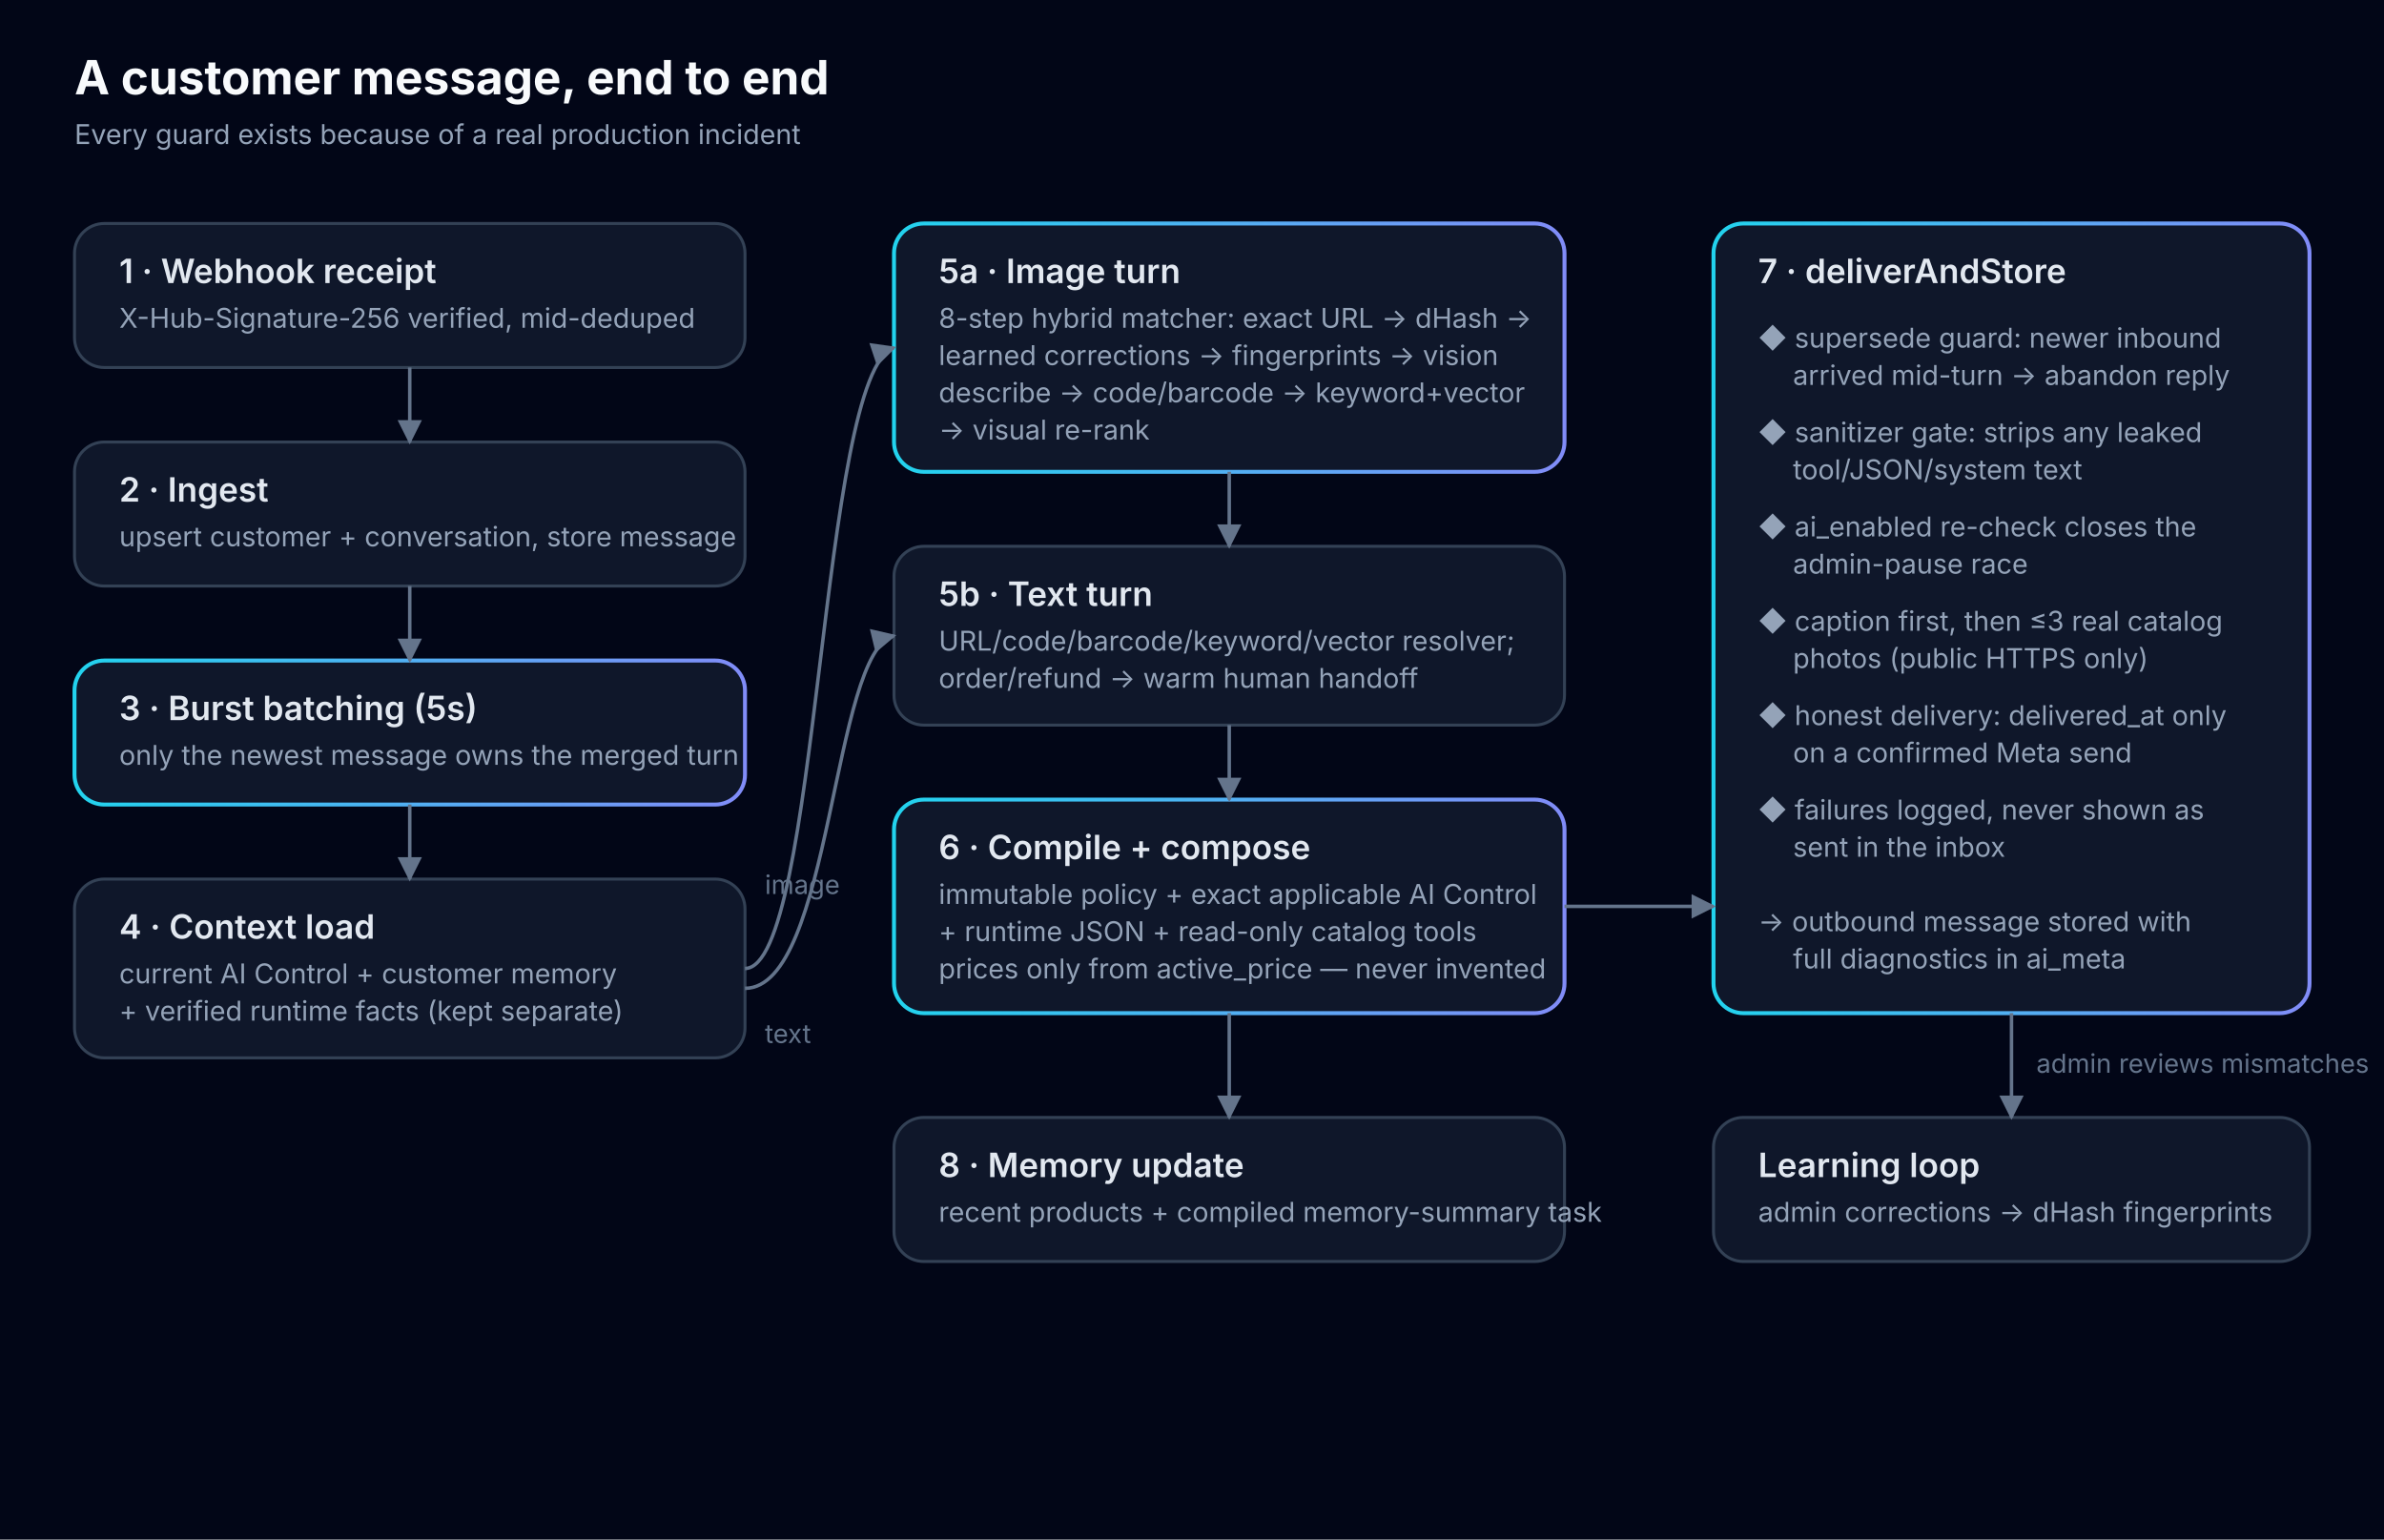
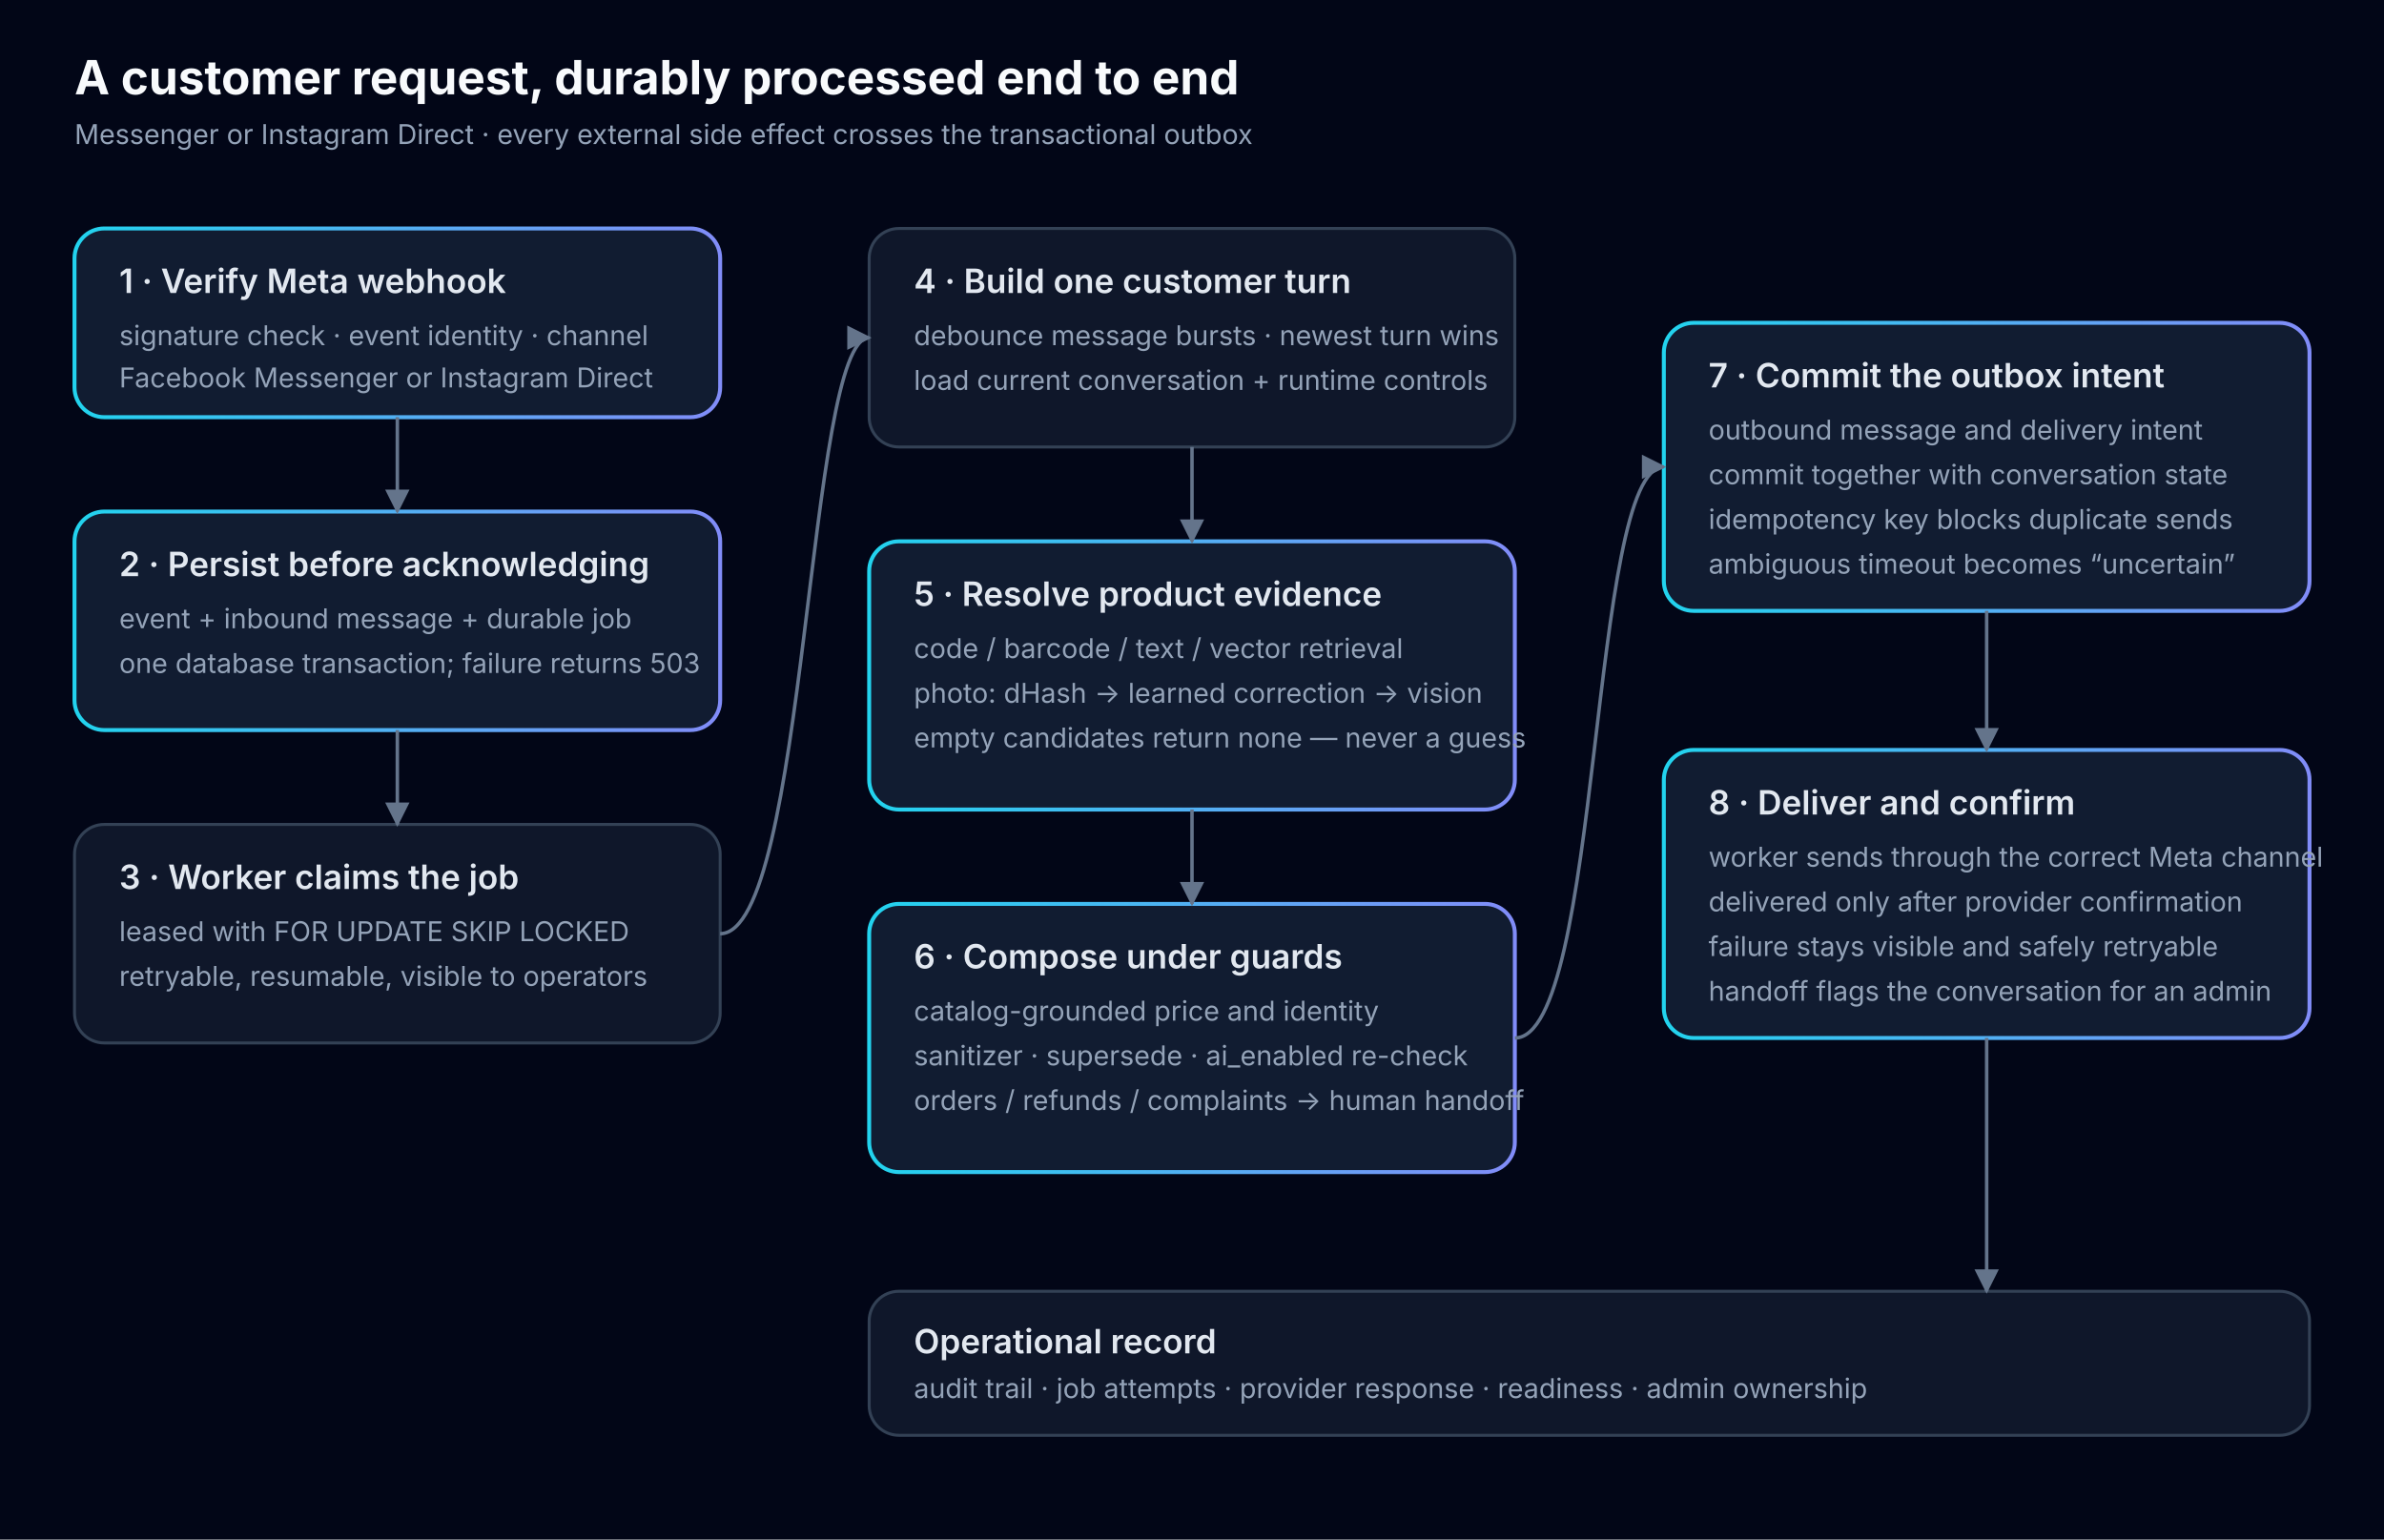
- <svg xmlns="http://www.w3.org/2000/svg" font-family="ui-sans-serif, system-ui, -apple-system, 'Segoe UI', sans-serif" viewBox="0 0 960 620">
+ <svg xmlns="http://www.w3.org/2000/svg" viewBox="0 0 960 620" font-family="ui-sans-serif, system-ui, -apple-system, 'Segoe UI', sans-serif">
  <defs>
-     <linearGradient id="acc2" x1="0" x2="1" y1="0" y2="0">
+     <linearGradient id="accent" x1="0" y1="0" x2="1" y2="0">
      <stop offset="0" stop-color="#22d3ee" />
      <stop offset="1" stop-color="#818cf8" />
    </linearGradient>
-     <marker id="fa" markerHeight="7" markerWidth="7" orient="auto-start-reverse" refX="9" refY="5" viewBox="0 0 10 10">
-       <path fill="#64748b" d="m0 0 10 5-10 5z" />
+     <marker id="arrow" viewBox="0 0 10 10" refX="9" refY="5" markerWidth="7" markerHeight="7" orient="auto-start-reverse">
+       <path d="M0 0 L10 5 L0 10 z" fill="#64748b" />
    </marker>
  </defs>
-   <style>.hot,.step{fill:#0f172a;stroke:#334155;stroke-width:1.2}.hot{stroke:url(#acc2);stroke-width:1.6}.t{fill:#e2e8f0;font-size:13.5px;font-weight:600}.s{fill:#94a3b8;font-size:11px}.lbl{fill:#64748b;font-size:10.5px}.e{stroke:#64748b;stroke-width:1.4;fill:none;marker-end:url(#fa)}</style>
-   <path fill="#020617" d="M0 0h960v620H0z" />
-   <text x="30" y="38" fill="#f8fafc" font-size="19" font-weight="700">A customer message, end to end</text>
-   <text x="30" y="58" class="s">Every guard exists because of a real production incident</text>
-   <rect width="270" height="58" x="30" y="90" class="step" rx="12" />
-   <text x="48" y="114" class="t">1 · Webhook receipt</text>
-   <text x="48" y="132" class="s">X-Hub-Signature-256 verified, mid-deduped</text>
-   <rect width="270" height="58" x="30" y="178" class="step" rx="12" />
-   <text x="48" y="202" class="t">2 · Ingest</text>
-   <text x="48" y="220" class="s">upsert customer + conversation, store message</text>
-   <rect width="270" height="58" x="30" y="266" class="hot" rx="12" />
-   <text x="48" y="290" class="t">3 · Burst batching (5s)</text>
-   <text x="48" y="308" class="s">only the newest message owns the merged turn</text>
-   <rect width="270" height="72" x="30" y="354" class="step" rx="12" />
-   <text x="48" y="378" class="t">4 · Context load</text>
-   <text x="48" y="396" class="s">current AI Control + customer memory</text>
-   <text x="48" y="411" class="s">+ verified runtime facts (kept separate)</text>
-   <rect width="270" height="100" x="360" y="90" class="hot" rx="12" />
-   <text x="378" y="114" class="t">5a · Image turn</text>
-   <text x="378" y="132" class="s">8-step hybrid matcher: exact URL → dHash →</text>
-   <text x="378" y="147" class="s">learned corrections → fingerprints → vision</text>
-   <text x="378" y="162" class="s">describe → code/barcode → keyword+vector</text>
-   <text x="378" y="177" class="s">→ visual re-rank</text>
-   <rect width="270" height="72" x="360" y="220" class="step" rx="12" />
-   <text x="378" y="244" class="t">5b · Text turn</text>
-   <text x="378" y="262" class="s">URL/code/barcode/keyword/vector resolver;</text>
-   <text x="378" y="277" class="s">order/refund → warm human handoff</text>
-   <rect width="270" height="86" x="360" y="322" class="hot" rx="12" />
-   <text x="378" y="346" class="t">6 · Compile + compose</text>
-   <text x="378" y="364" class="s">immutable policy + exact applicable AI Control</text>
-   <text x="378" y="379" class="s">+ runtime JSON + read-only catalog tools</text>
-   <text x="378" y="394" class="s">prices only from active_price — never invented</text>
-   <rect width="240" height="318" x="690" y="90" class="hot" rx="12" />
-   <text x="708" y="114" class="t">7 · deliverAndStore</text>
-   <text x="708" y="140" class="s">◆ supersede guard: newer inbound</text>
-   <text x="722" y="155" class="s">arrived mid-turn → abandon reply</text>
-   <text x="708" y="178" class="s">◆ sanitizer gate: strips any leaked</text>
-   <text x="722" y="193" class="s">tool/JSON/system text</text>
-   <text x="708" y="216" class="s">◆ ai_enabled re-check closes the</text>
-   <text x="722" y="231" class="s">admin-pause race</text>
-   <text x="708" y="254" class="s">◆ caption first, then ≤3 real catalog</text>
-   <text x="722" y="269" class="s">photos (public HTTPS only)</text>
-   <text x="708" y="292" class="s">◆ honest delivery: delivered_at only</text>
-   <text x="722" y="307" class="s">on a confirmed Meta send</text>
-   <text x="708" y="330" class="s">◆ failures logged, never shown as</text>
-   <text x="722" y="345" class="s">sent in the inbox</text>
-   <text x="708" y="375" class="s">→ outbound message stored with</text>
-   <text x="722" y="390" class="s">full diagnostics in ai_meta</text>
-   <rect width="270" height="58" x="360" y="450" class="step" rx="12" />
-   <text x="378" y="474" class="t">8 · Memory update</text>
-   <text x="378" y="492" class="s">recent products + compiled memory-summary task</text>
-   <rect width="240" height="58" x="690" y="450" class="step" rx="12" />
-   <text x="708" y="474" class="t">Learning loop</text>
-   <text x="708" y="492" class="s">admin corrections → dHash fingerprints</text>
-   <path d="M165 148v30" class="e" />
-   <path d="M165 236v30" class="e" />
-   <path d="M165 324v30" class="e" />
-   <path d="M300 390c30 0 30-240 60-250" class="e" />
-   <text x="308" y="360" class="lbl">image</text>
-   <path d="M300 398c35 0 35-136 60-142" class="e" />
-   <text x="308" y="420" class="lbl">text</text>
-   <path d="M495 190v30" class="e" />
-   <path d="M495 292v30" class="e" />
-   <path d="M630 365h60" class="e" />
-   <path d="M495 408v42" class="e" />
-   <path d="M810 408v42" class="e" />
-   <text x="820" y="432" class="lbl">admin reviews mismatches</text>
+   <style>
+     .step{fill:#0f172a;stroke:#334155;stroke-width:1.2}
+     .hot{fill:#111c31;stroke:url(#accent);stroke-width:1.6}
+     .t{fill:#e2e8f0;font-size:13.5px;font-weight:600}
+     .s{fill:#94a3b8;font-size:11px}
+     .lbl{fill:#64748b;font-size:10.5px}
+     .edge{stroke:#64748b;stroke-width:1.4;fill:none;marker-end:url(#arrow)}
+   </style>
+   <rect width="960" height="620" fill="#020617" />
+   <text x="30" y="38" fill="#f8fafc" font-size="19" font-weight="700">A customer request, durably processed end to end</text>
+   <text x="30" y="58" class="s">Messenger or Instagram Direct · every external side effect crosses the transactional outbox</text>
+   <rect x="30" y="92" width="260" height="76" rx="12" class="hot" />
+   <text x="48" y="118" class="t">1 · Verify Meta webhook</text>
+   <text x="48" y="139" class="s">signature check · event identity · channel</text>
+   <text x="48" y="156" class="s">Facebook Messenger or Instagram Direct</text>
+   <rect x="30" y="206" width="260" height="88" rx="12" class="hot" />
+   <text x="48" y="232" class="t">2 · Persist before acknowledging</text>
+   <text x="48" y="253" class="s">event + inbound message + durable job</text>
+   <text x="48" y="271" class="s">one database transaction; failure returns 503</text>
+   <rect x="30" y="332" width="260" height="88" rx="12" class="step" />
+   <text x="48" y="358" class="t">3 · Worker claims the job</text>
+   <text x="48" y="379" class="s">leased with FOR UPDATE SKIP LOCKED</text>
+   <text x="48" y="397" class="s">retryable, resumable, visible to operators</text>
+   <rect x="350" y="92" width="260" height="88" rx="12" class="step" />
+   <text x="368" y="118" class="t">4 · Build one customer turn</text>
+   <text x="368" y="139" class="s">debounce message bursts · newest turn wins</text>
+   <text x="368" y="157" class="s">load current conversation + runtime controls</text>
+   <rect x="350" y="218" width="260" height="108" rx="12" class="hot" />
+   <text x="368" y="244" class="t">5 · Resolve product evidence</text>
+   <text x="368" y="265" class="s">code / barcode / text / vector retrieval</text>
+   <text x="368" y="283" class="s">photo: dHash → learned correction → vision</text>
+   <text x="368" y="301" class="s">empty candidates return none — never a guess</text>
+   <rect x="350" y="364" width="260" height="108" rx="12" class="hot" />
+   <text x="368" y="390" class="t">6 · Compose under guards</text>
+   <text x="368" y="411" class="s">catalog-grounded price and identity</text>
+   <text x="368" y="429" class="s">sanitizer · supersede · ai_enabled re-check</text>
+   <text x="368" y="447" class="s">orders / refunds / complaints → human handoff</text>
+   <rect x="670" y="130" width="260" height="116" rx="12" class="hot" />
+   <text x="688" y="156" class="t">7 · Commit the outbox intent</text>
+   <text x="688" y="177" class="s">outbound message and delivery intent</text>
+   <text x="688" y="195" class="s">commit together with conversation state</text>
+   <text x="688" y="213" class="s">idempotency key blocks duplicate sends</text>
+   <text x="688" y="231" class="s">ambiguous timeout becomes “uncertain”</text>
+   <rect x="670" y="302" width="260" height="116" rx="12" class="hot" />
+   <text x="688" y="328" class="t">8 · Deliver and confirm</text>
+   <text x="688" y="349" class="s">worker sends through the correct Meta channel</text>
+   <text x="688" y="367" class="s">delivered only after provider confirmation</text>
+   <text x="688" y="385" class="s">failure stays visible and safely retryable</text>
+   <text x="688" y="403" class="s">handoff flags the conversation for an admin</text>
+   <rect x="350" y="520" width="580" height="58" rx="12" class="step" />
+   <text x="368" y="545" class="t">Operational record</text>
+   <text x="368" y="563" class="s">audit trail · job attempts · provider response · readiness · admin ownership</text>
+   <path class="edge" d="M160 168 L160 206" />
+   <path class="edge" d="M160 294 L160 332" />
+   <path class="edge" d="M290 376 C325 376,325 136,350 136" />
+   <path class="edge" d="M480 180 L480 218" />
+   <path class="edge" d="M480 326 L480 364" />
+   <path class="edge" d="M610 418 C645 418,640 188,670 188" />
+   <path class="edge" d="M800 246 L800 302" />
+   <path class="edge" d="M800 418 L800 520" />
</svg>
